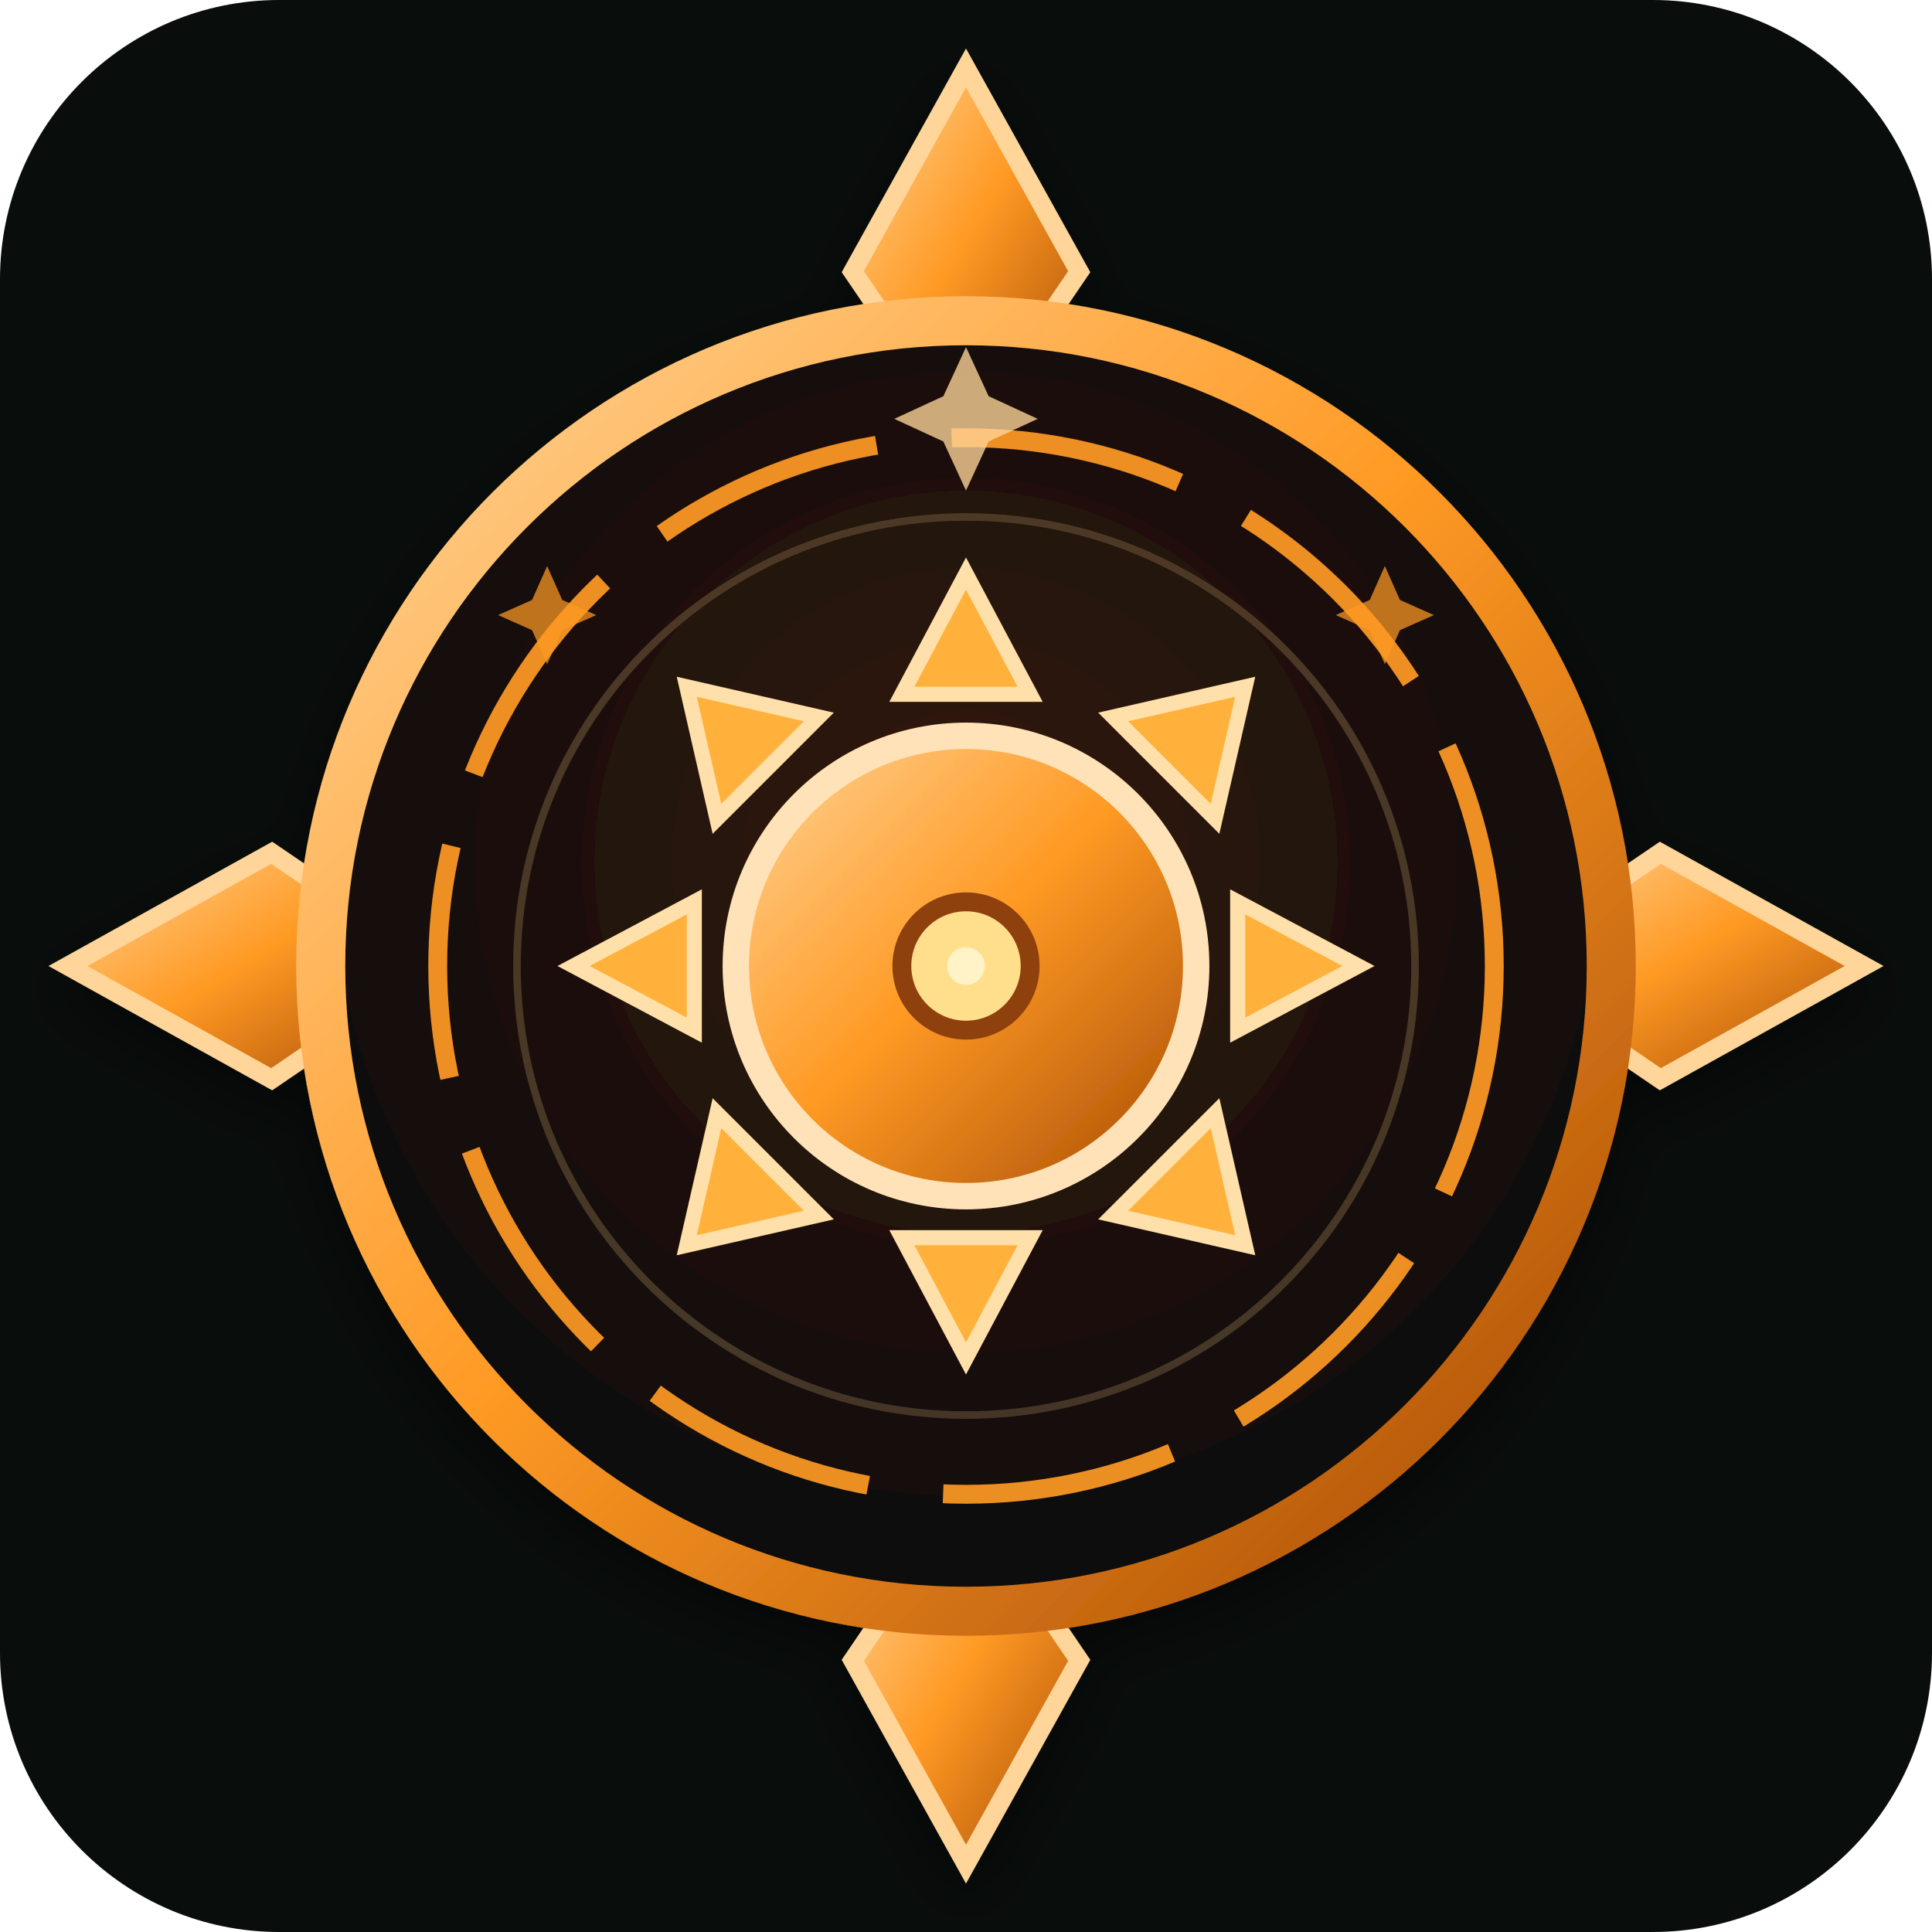
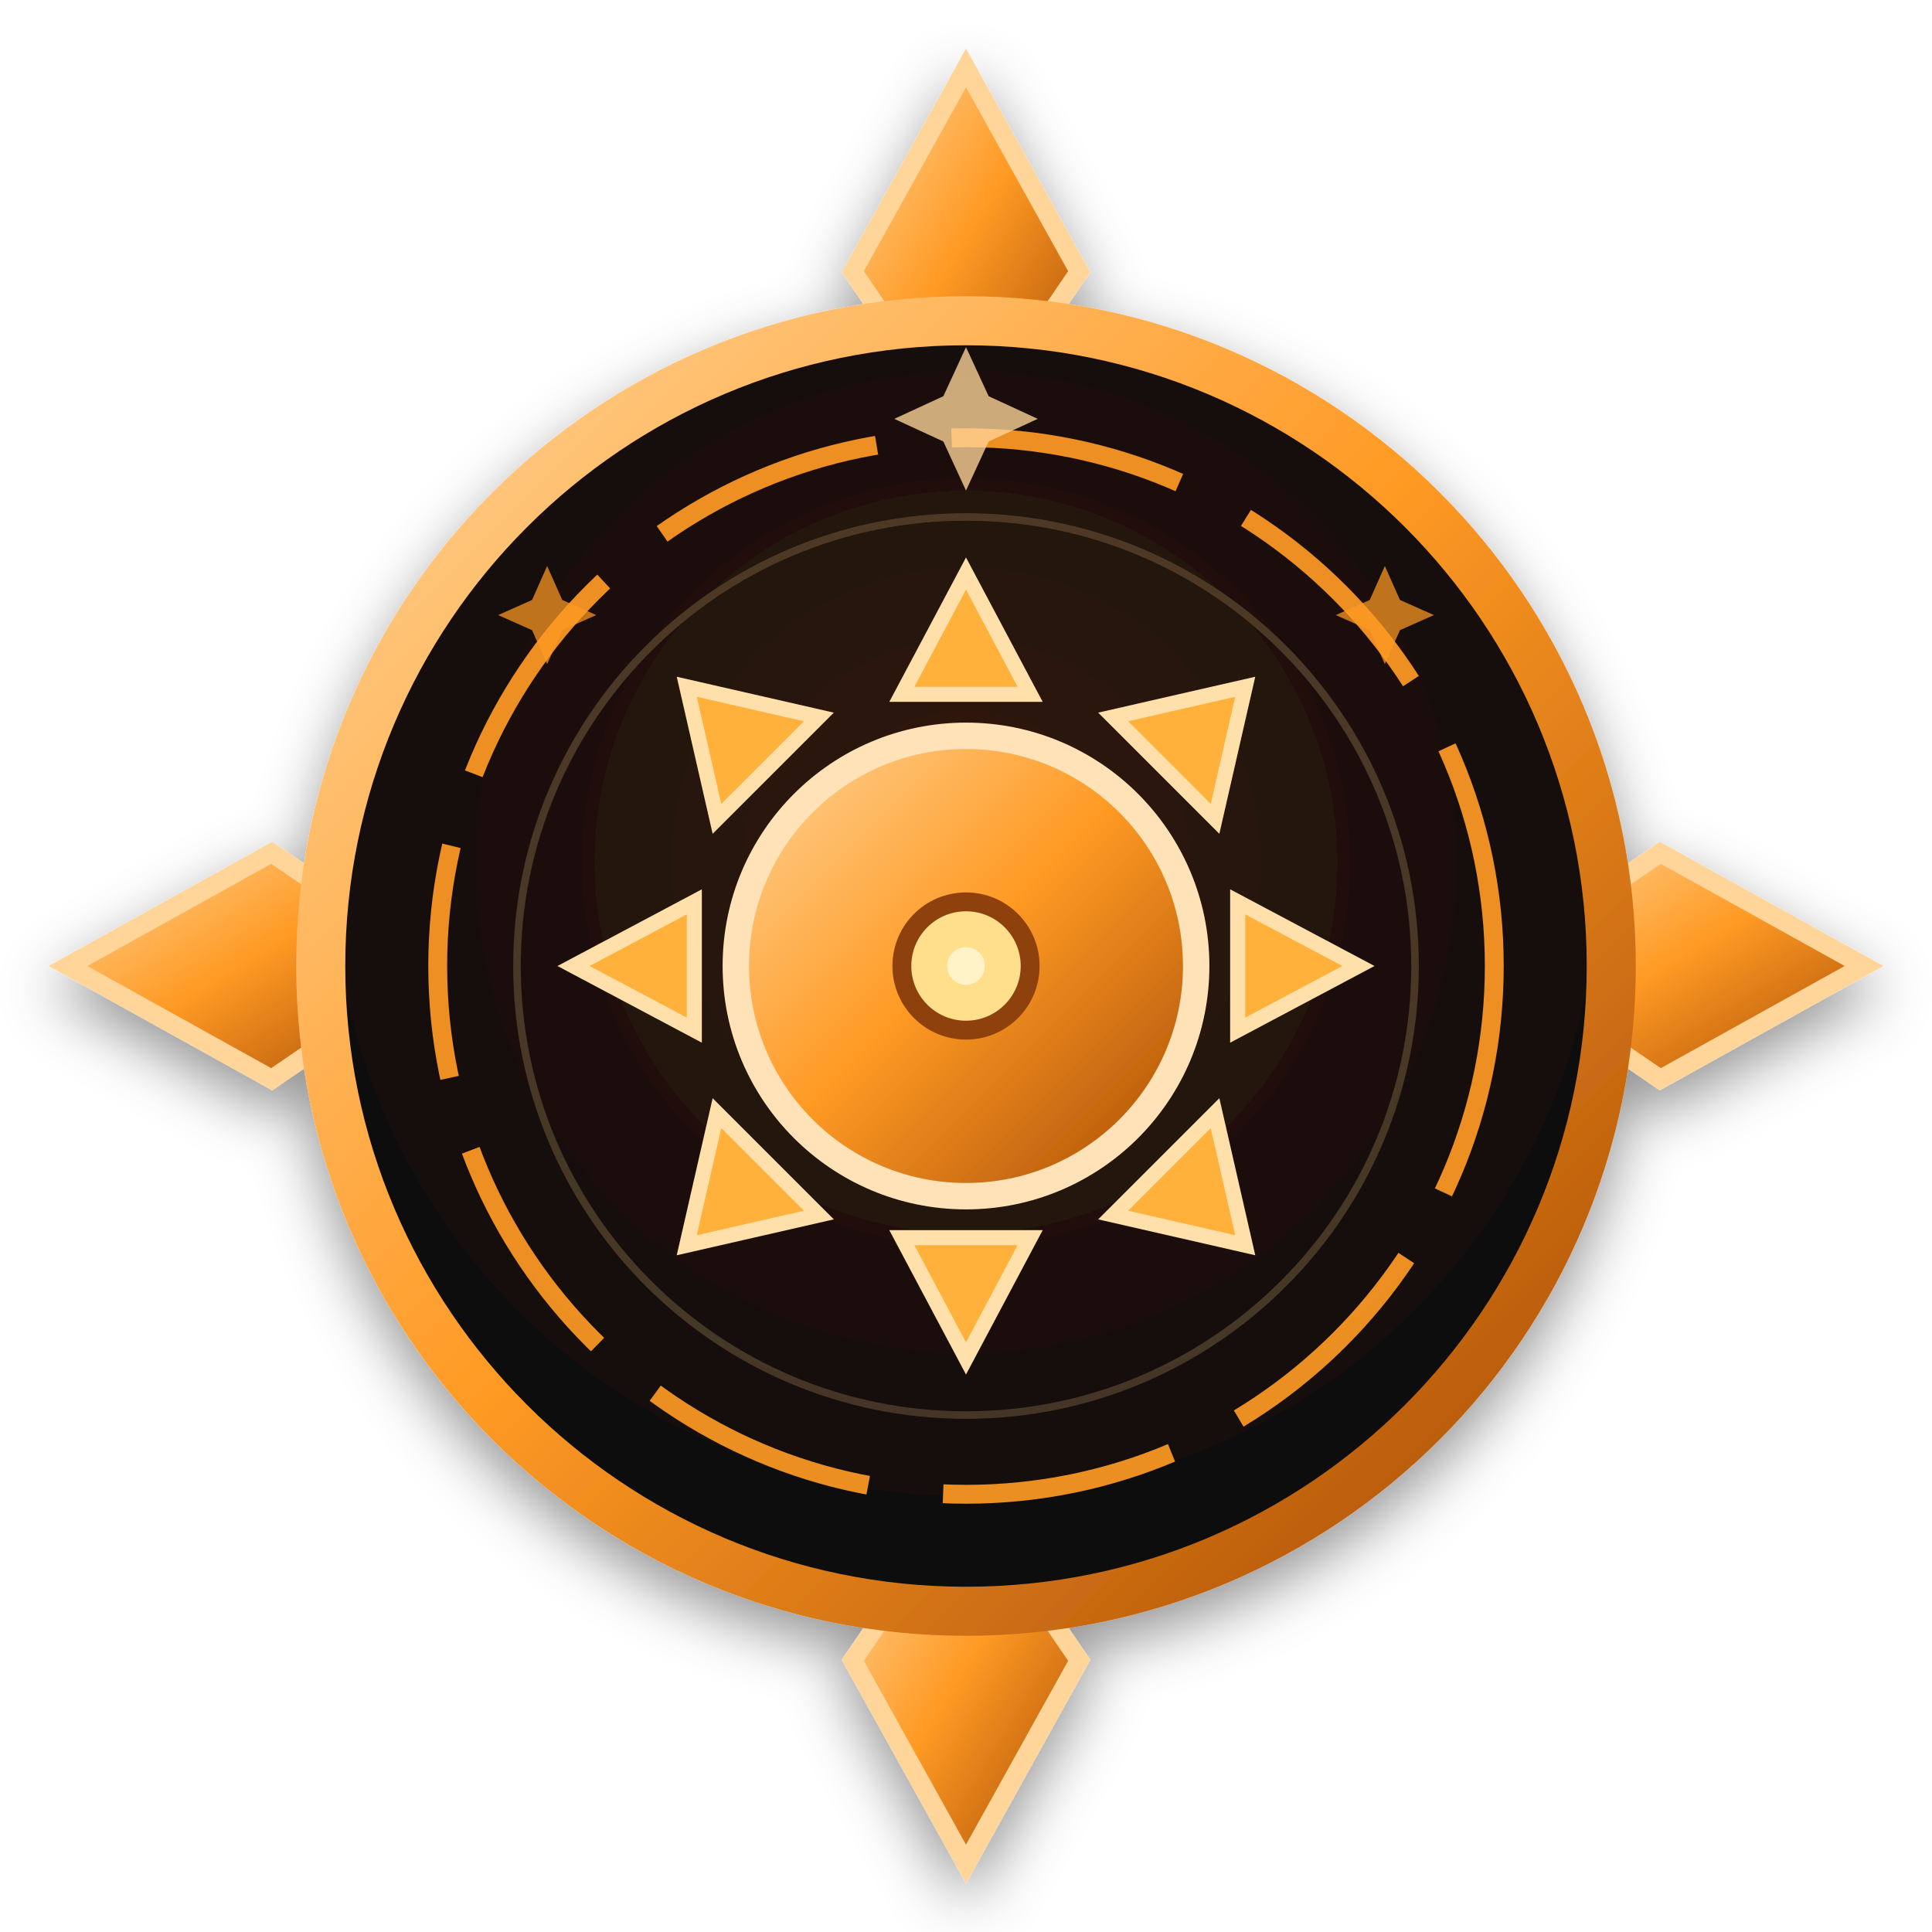
<svg xmlns="http://www.w3.org/2000/svg" viewBox="0 0 512 512">
  <defs>
    <radialGradient id="bg" cx="50%" cy="42%" r="66%">
      <stop stop-color="#351808" />
      <stop offset="1" stop-color="#050909" />
    </radialGradient>
    <linearGradient id="a" x1="0" y1="0" x2="1" y2="1">
      <stop stop-color="#ffd59a" />
      <stop offset=".48" stop-color="#ff9a24" />
      <stop offset="1" stop-color="#a44905" />
    </linearGradient>
    <linearGradient id="m" x1="0" y1="0" x2="1" y2="1">
      <stop stop-color="#f7ffff" />
      <stop offset="1" stop-color="#ffd59a" />
    </linearGradient>
    <filter id="sh" x="-30%" y="-30%" width="160%" height="160%">
      <feGaussianBlur in="SourceAlpha" stdDeviation="8" />
      <feOffset dy="6" />
      <feComponentTransfer>
        <feFuncA type="linear" slope=".42" />
      </feComponentTransfer>
      <feMerge>
        <feMergeNode />
        <feMergeNode in="SourceGraphic" />
      </feMerge>
    </filter>
  </defs>
-   <rect width="512" height="512" rx="74" fill="#090d0c" />
  <g filter="url(#sh)">
    <path d="M256 18 286 72 256 116 226 72Z" fill="url(#a)" stroke="#ffd59a" stroke-width="5" />
    <path d="M494 256 440 286 396 256 440 226Z" fill="url(#a)" stroke="#ffd59a" stroke-width="5" />
    <path d="M256 494 226 440 256 396 286 440Z" fill="url(#a)" stroke="#ffd59a" stroke-width="5" />
    <path d="M18 256 72 226 116 256 72 286Z" fill="url(#a)" stroke="#ffd59a" stroke-width="5" />
    <circle cx="256" cy="256" r="171" fill="url(#bg)" stroke="url(#a)" stroke-width="13" />
    <circle cx="256" cy="256" r="140" fill="none" stroke="#ff9a24" stroke-width="5" stroke-dasharray="62 20" opacity=".92" />
    <circle cx="256" cy="256" r="119" fill="none" stroke="#ffd59a" stroke-width="2" opacity=".2" />
    <path d="m256 92 6 13 13 6-13 6-6 13-6-13-13-6 13-6Z" fill="#ffd59a" opacity=".78" />
    <path d="m145 150 4 9 9 4-9 4-4 9-4-9-9-4 9-4Z" fill="#ff9a24" opacity=".72" />
    <path d="m367 150 4 9 9 4-9 4-4 9-4-9-9-4 9-4Z" fill="#ff9a24" opacity=".72" />
    <g transform="translate(256 256)">
      <circle r="61" fill="url(#a)" stroke="#ffe2b8" stroke-width="7" />
      <g fill="#ffb13b" stroke="#ffe0aa" stroke-width="4">
        <path d="M0-104 17-72-17-72Z" />
        <path d="M0 104 17 72-17 72Z" />
        <path d="M-104 0-72-17-72 17Z" />
        <path d="M104 0 72-17 72 17Z" />
        <path d="m-74-74 35 8-27 27Z" />
        <path d="m74-74-35 8 27 27Z" />
        <path d="m-74 74 35-8-27-27Z" />
        <path d="m74 74-35-8 27-27Z" />
      </g>
      <circle r="17" fill="#ffde8c" stroke="#8e3f08" stroke-width="5" />
      <circle r="5" fill="#fff3c7" />
    </g>
  </g>
</svg>
